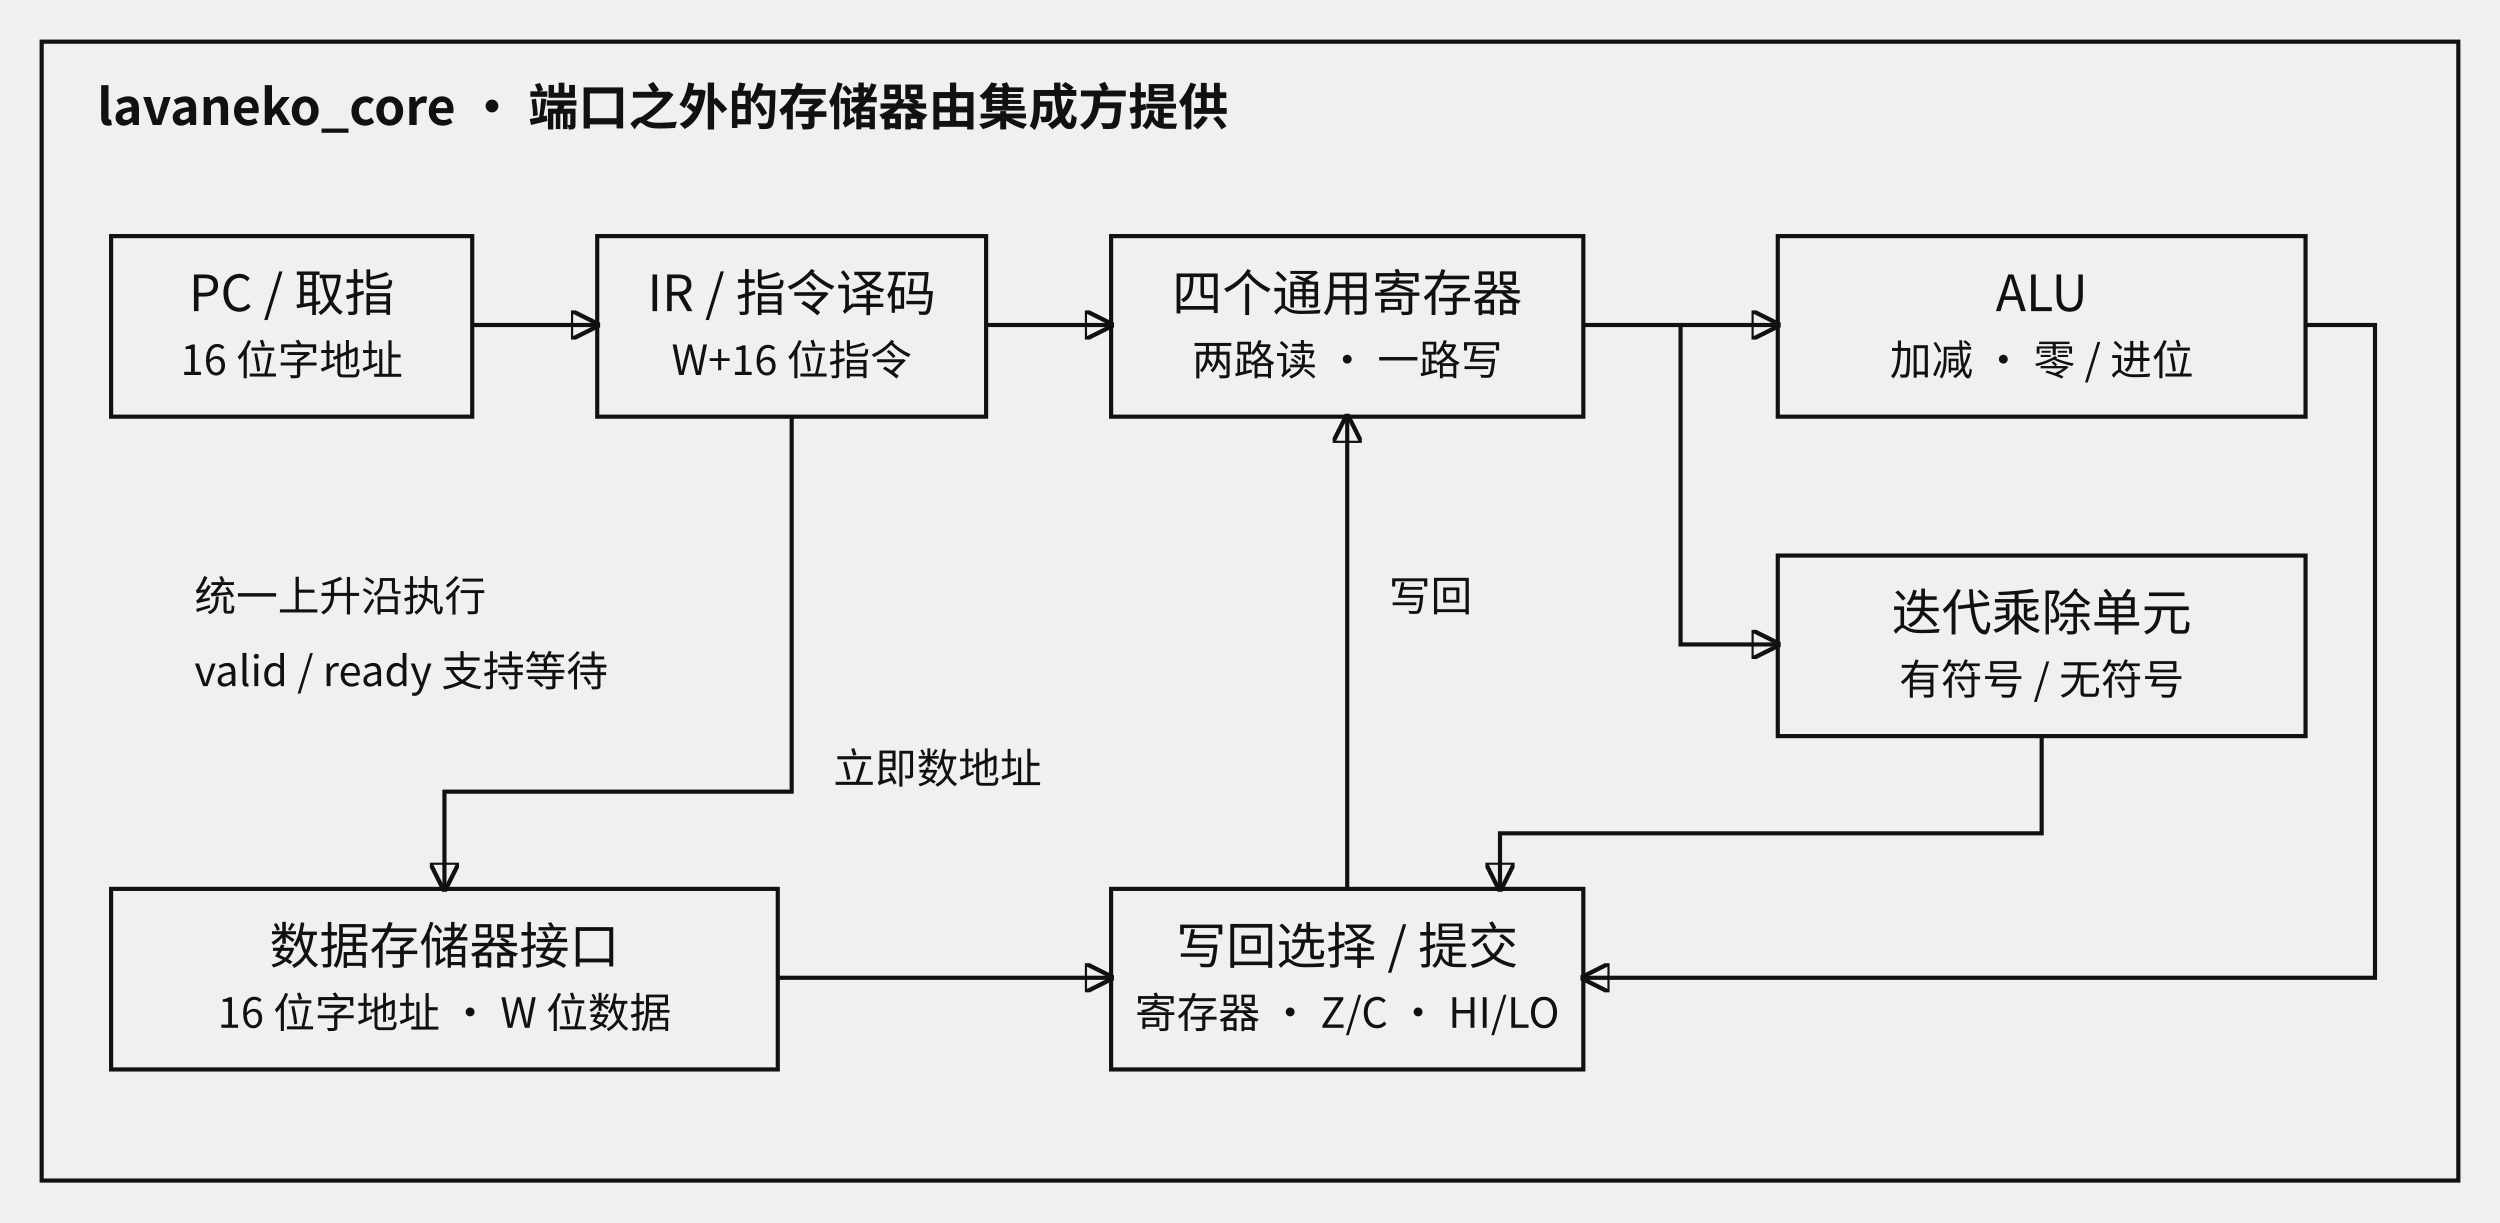
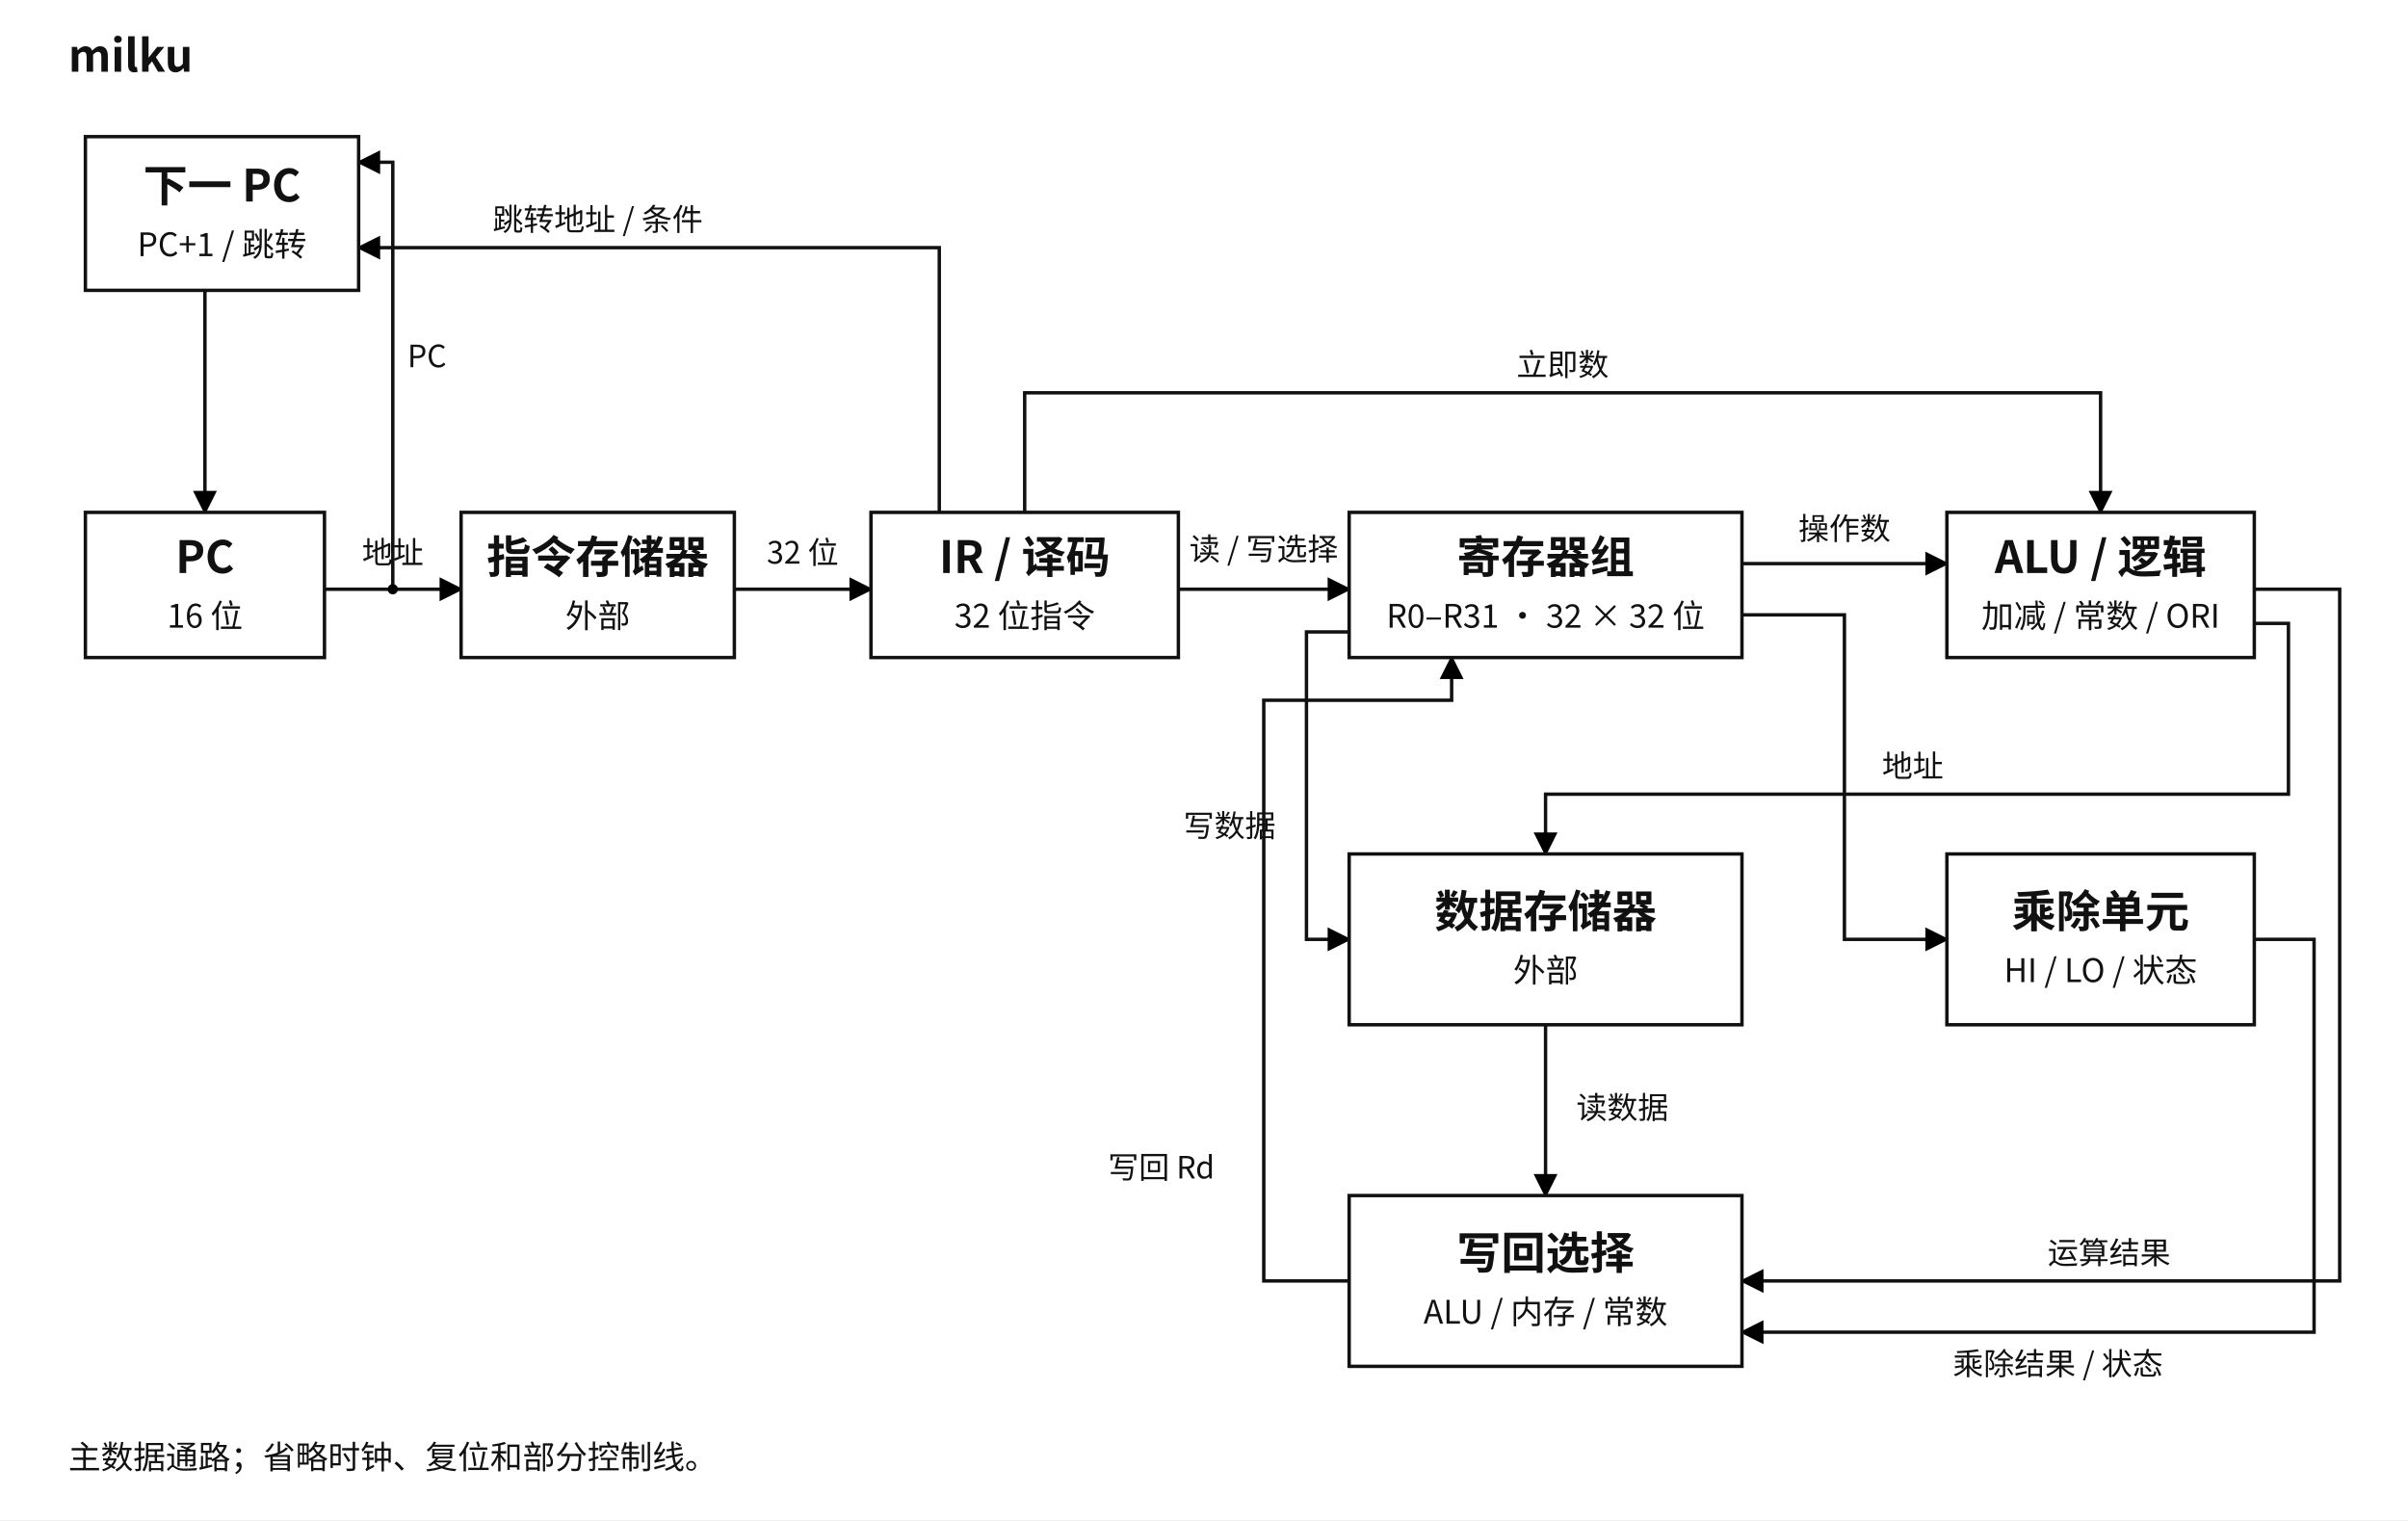
- <svg xmlns="http://www.w3.org/2000/svg" viewBox="0 0 900 440" role="img" aria-label="Lavaneko 核心结构">
+ <svg xmlns="http://www.w3.org/2000/svg" width="1410" height="890" viewBox="0 0 1410 890" role="img" aria-label="Milku R32 主数据通路">
  <defs>
-     <marker id="arrow" viewBox="0 0 10 10" refX="9" refY="5" markerWidth="7" markerHeight="7" orient="auto-start-reverse">
-       <path d="M0 0L10 5L0 10Z" />
+     <marker id="a" viewBox="0 0 10 10" refX="9" refY="5" markerWidth="7" markerHeight="7" orient="auto">
+       <path d="M0 0L10 5L0 10Z" fill="black" />
    </marker>
  </defs>
-   <style>text{font-family:"Noto Sans CJK SC","Microsoft YaHei",sans-serif;font-size:18px;fill:#111}rect,path{stroke:#111;stroke-width:1.5;fill:none}.arrow{marker-end:url(#arrow)}.small{font-size:15px}.bold{font-weight:700}</style>
-   <rect x="15" y="15" width="870" height="410" />
-   <text x="35" y="45" class="bold">lavaneko_core · 端口之外的存储器由集成方提供</text>
-   <rect x="40" y="85" width="130" height="65" />
-   <text x="105" y="112" text-anchor="middle">PC / 取指</text>
-   <text x="105" y="135" text-anchor="middle" class="small">16 位字地址</text>
-   <rect x="215" y="85" width="140" height="65" />
-   <text x="285" y="112" text-anchor="middle">IR / 指令译码</text>
-   <text x="285" y="135" text-anchor="middle" class="small">W+16 位指令</text>
-   <rect x="400" y="85" width="170" height="65" />
-   <text x="485" y="112" text-anchor="middle">四个通用寄存器</text>
-   <text x="485" y="135" text-anchor="middle" class="small">两路读 · 一路写</text>
-   <rect x="640" y="85" width="190" height="65" />
-   <text x="735" y="112" text-anchor="middle">ALU</text>
-   <text x="735" y="135" text-anchor="middle" class="small">加减 · 零 / 进位</text>
-   <rect x="640" y="200" width="190" height="65" />
-   <text x="735" y="227" text-anchor="middle">迭代乘除单元</text>
-   <text x="735" y="250" text-anchor="middle" class="small">有符号 / 无符号</text>
-   <rect x="400" y="320" width="170" height="65" />
-   <text x="485" y="347" text-anchor="middle">写回选择 / 提交</text>
-   <text x="485" y="370" text-anchor="middle" class="small">寄存器 · Z/C · HI/LO</text>
-   <rect x="40" y="320" width="240" height="65" />
-   <text x="160" y="347" text-anchor="middle">数据存储器接口</text>
-   <text x="160" y="370" text-anchor="middle" class="small">16 位字地址 · W 位数据</text>
-   <path class="arrow" d="M170 117H215" />
-   <path class="arrow" d="M355 117H400" />
-   <path class="arrow" d="M570 117H640" />
-   <path class="arrow" d="M605 117V232H640" />
-   <path class="arrow" d="M830 117H855V352H570" />
-   <path class="arrow" d="M735 265V300H540V320" />
-   <path class="arrow" d="M485 320V150" />
-   <path class="arrow" d="M280 352H400" />
-   <path class="arrow" d="M285 150V285H160V320" />
-   <text x="300" y="282" class="small">立即数地址</text>
-   <text x="500" y="220" class="small">写回</text>
-   <text x="70" y="220" class="small">统一上升沿执行</text>
-   <text x="70" y="247" class="small">valid / ready 支持等待</text>
+   <rect width="1410" height="890" fill="white" />
+   <style>text{font-family:"Noto Sans CJK SC","Microsoft YaHei",sans-serif;fill:#111}.label{font-size:18px;paint-order:stroke;stroke:white;stroke-width:6px}.title{font-size:26px;font-weight:600}.small{font-size:19px}.wire{stroke:#111;stroke-width:2;fill:none;marker-end:url(#a)}</style>
+   <text x="40" y="42" class="title" text-anchor="start">milku</text>
+   <path d="M120 170 L120 300" class="wire" />
+   <path d="M190 345 L270 345" class="wire" />
+   <text x="230" y="330" class="label" text-anchor="middle">地址</text>
+   <path d="M230 345 L230 95 L210 95" class="wire" />
+   <text x="250" y="215" class="label" text-anchor="middle">PC</text>
+   <path d="M430 345 L510 345" class="wire" />
+   <text x="470" y="330" class="label" text-anchor="middle">32 位</text>
+   <path d="M550 300 L550 145 L210 145" class="wire" />
+   <text x="350" y="135" class="label" text-anchor="middle">跳转地址 / 条件</text>
+   <path d="M690 345 L790 345" class="wire" />
+   <text x="740" y="328" class="label" text-anchor="middle">读 / 写选择</text>
+   <path d="M600 300 L600 230 L1230 230 L1230 300" class="wire" />
+   <text x="915" y="220" class="label" text-anchor="middle">立即数</text>
+   <path d="M1020 330 L1140 330" class="wire" />
+   <text x="1080" y="316" class="label" text-anchor="middle">操作数</text>
+   <path d="M1020 360 L1080 360 L1080 550 L1140 550" class="wire" />
+   <path d="M1320 345 L1370 345 L1370 750 L1020 750" class="wire" />
+   <text x="1235" y="740" class="label" text-anchor="middle">运算结果</text>
+   <path d="M1320 365 L1340 365 L1340 465 L905 465 L905 500" class="wire" />
+   <text x="1120" y="455" class="label" text-anchor="middle">地址</text>
+   <path d="M790 370 L765 370 L765 550 L790 550" class="wire" />
+   <text x="720" y="490" class="label" text-anchor="middle">写数据</text>
+   <path d="M905 600 L905 700" class="wire" />
+   <text x="950" y="655" class="label" text-anchor="middle">读数据</text>
+   <path d="M1320 550 L1355 550 L1355 780 L1020 780" class="wire" />
+   <text x="1205" y="805" class="label" text-anchor="middle">乘除结果 / 状态</text>
+   <path d="M790 750 L740 750 L740 410 L850 410 L850 385" class="wire" />
+   <text x="680" y="690" class="label" text-anchor="middle">写回 Rd</text>
+   <circle cx="230" cy="345" r="3" fill="black" />
+   <rect x="50" y="80" width="160" height="90" fill="white" stroke="#111" stroke-width="2" />
+   <text x="130.0" y="118.0" class="title" text-anchor="middle">下一 PC</text>
+   <text x="130.0" y="150.0" class="small" text-anchor="middle">PC+1 / 跳转</text>
+   <rect x="50" y="300" width="140" height="85" fill="white" stroke="#111" stroke-width="2" />
+   <text x="120.0" y="335.5" class="title" text-anchor="middle">PC</text>
+   <text x="120.0" y="367.5" class="small" text-anchor="middle">16 位</text>
+   <rect x="270" y="300" width="160" height="85" fill="white" stroke="#111" stroke-width="2" />
+   <text x="350.0" y="335.5" class="title" text-anchor="middle">指令存储器</text>
+   <text x="350.0" y="367.5" class="small" text-anchor="middle">外部</text>
+   <rect x="510" y="300" width="180" height="85" fill="white" stroke="#111" stroke-width="2" />
+   <text x="600.0" y="335.5" class="title" text-anchor="middle">IR / 译码</text>
+   <text x="600.0" y="367.5" class="small" text-anchor="middle">32 位指令</text>
+   <rect x="790" y="300" width="230" height="85" fill="white" stroke="#111" stroke-width="2" />
+   <text x="905.0" y="335.5" class="title" text-anchor="middle">寄存器组</text>
+   <text x="905.0" y="367.5" class="small" text-anchor="middle">R0–R31 · 32 × 32 位</text>
+   <rect x="1140" y="300" width="180" height="85" fill="white" stroke="#111" stroke-width="2" />
+   <text x="1230.0" y="335.5" class="title" text-anchor="middle">ALU / 逻辑</text>
+   <text x="1230.0" y="367.5" class="small" text-anchor="middle">加减 / 常数 / ORI</text>
+   <rect x="790" y="500" width="230" height="100" fill="white" stroke="#111" stroke-width="2" />
+   <text x="905.0" y="543.0" class="title" text-anchor="middle">数据存储器</text>
+   <text x="905.0" y="575.0" class="small" text-anchor="middle">外部</text>
+   <rect x="1140" y="500" width="180" height="100" fill="white" stroke="#111" stroke-width="2" />
+   <text x="1230.0" y="543.0" class="title" text-anchor="middle">乘除单元</text>
+   <text x="1230.0" y="575.0" class="small" text-anchor="middle">HI / LO / 状态</text>
+   <rect x="790" y="700" width="230" height="100" fill="white" stroke="#111" stroke-width="2" />
+   <text x="905.0" y="743.0" class="title" text-anchor="middle">写回选择</text>
+   <text x="905.0" y="775.0" class="small" text-anchor="middle">ALU / 内存 / 常数</text>
+   <text x="40" y="860" class="small" text-anchor="start">主数据通路；省略时钟、复位和部分控制线。</text>
</svg>
